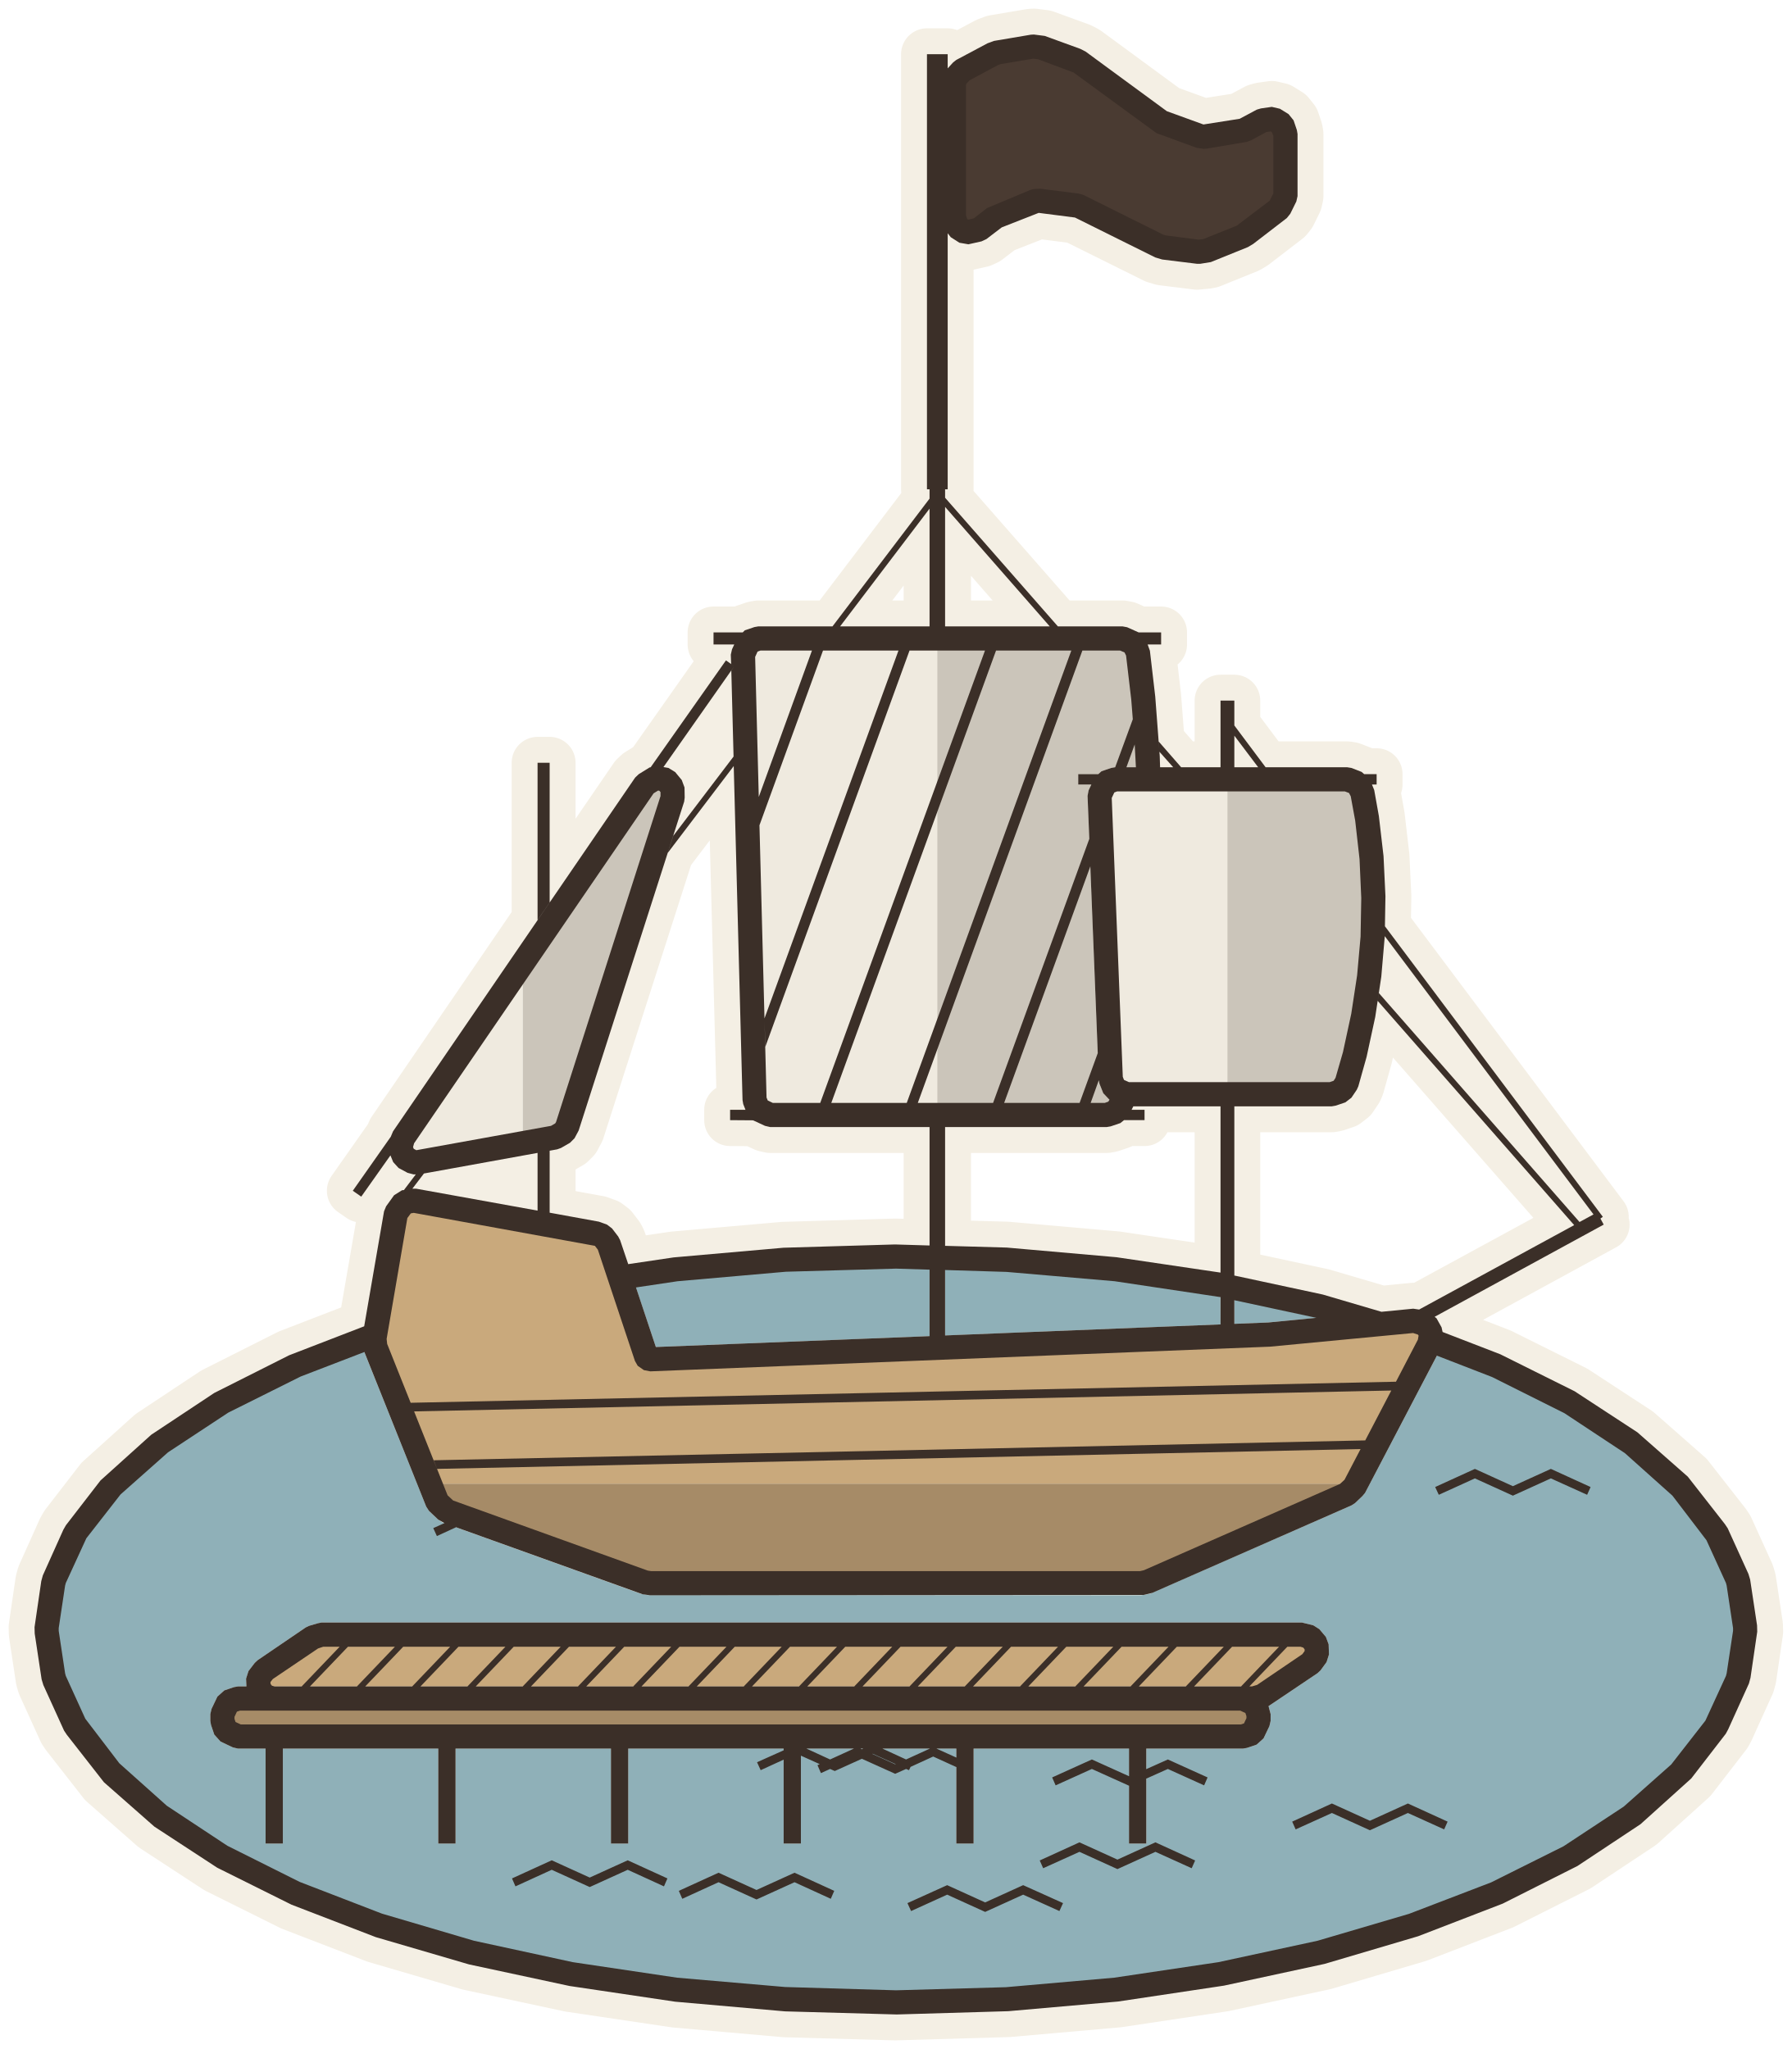
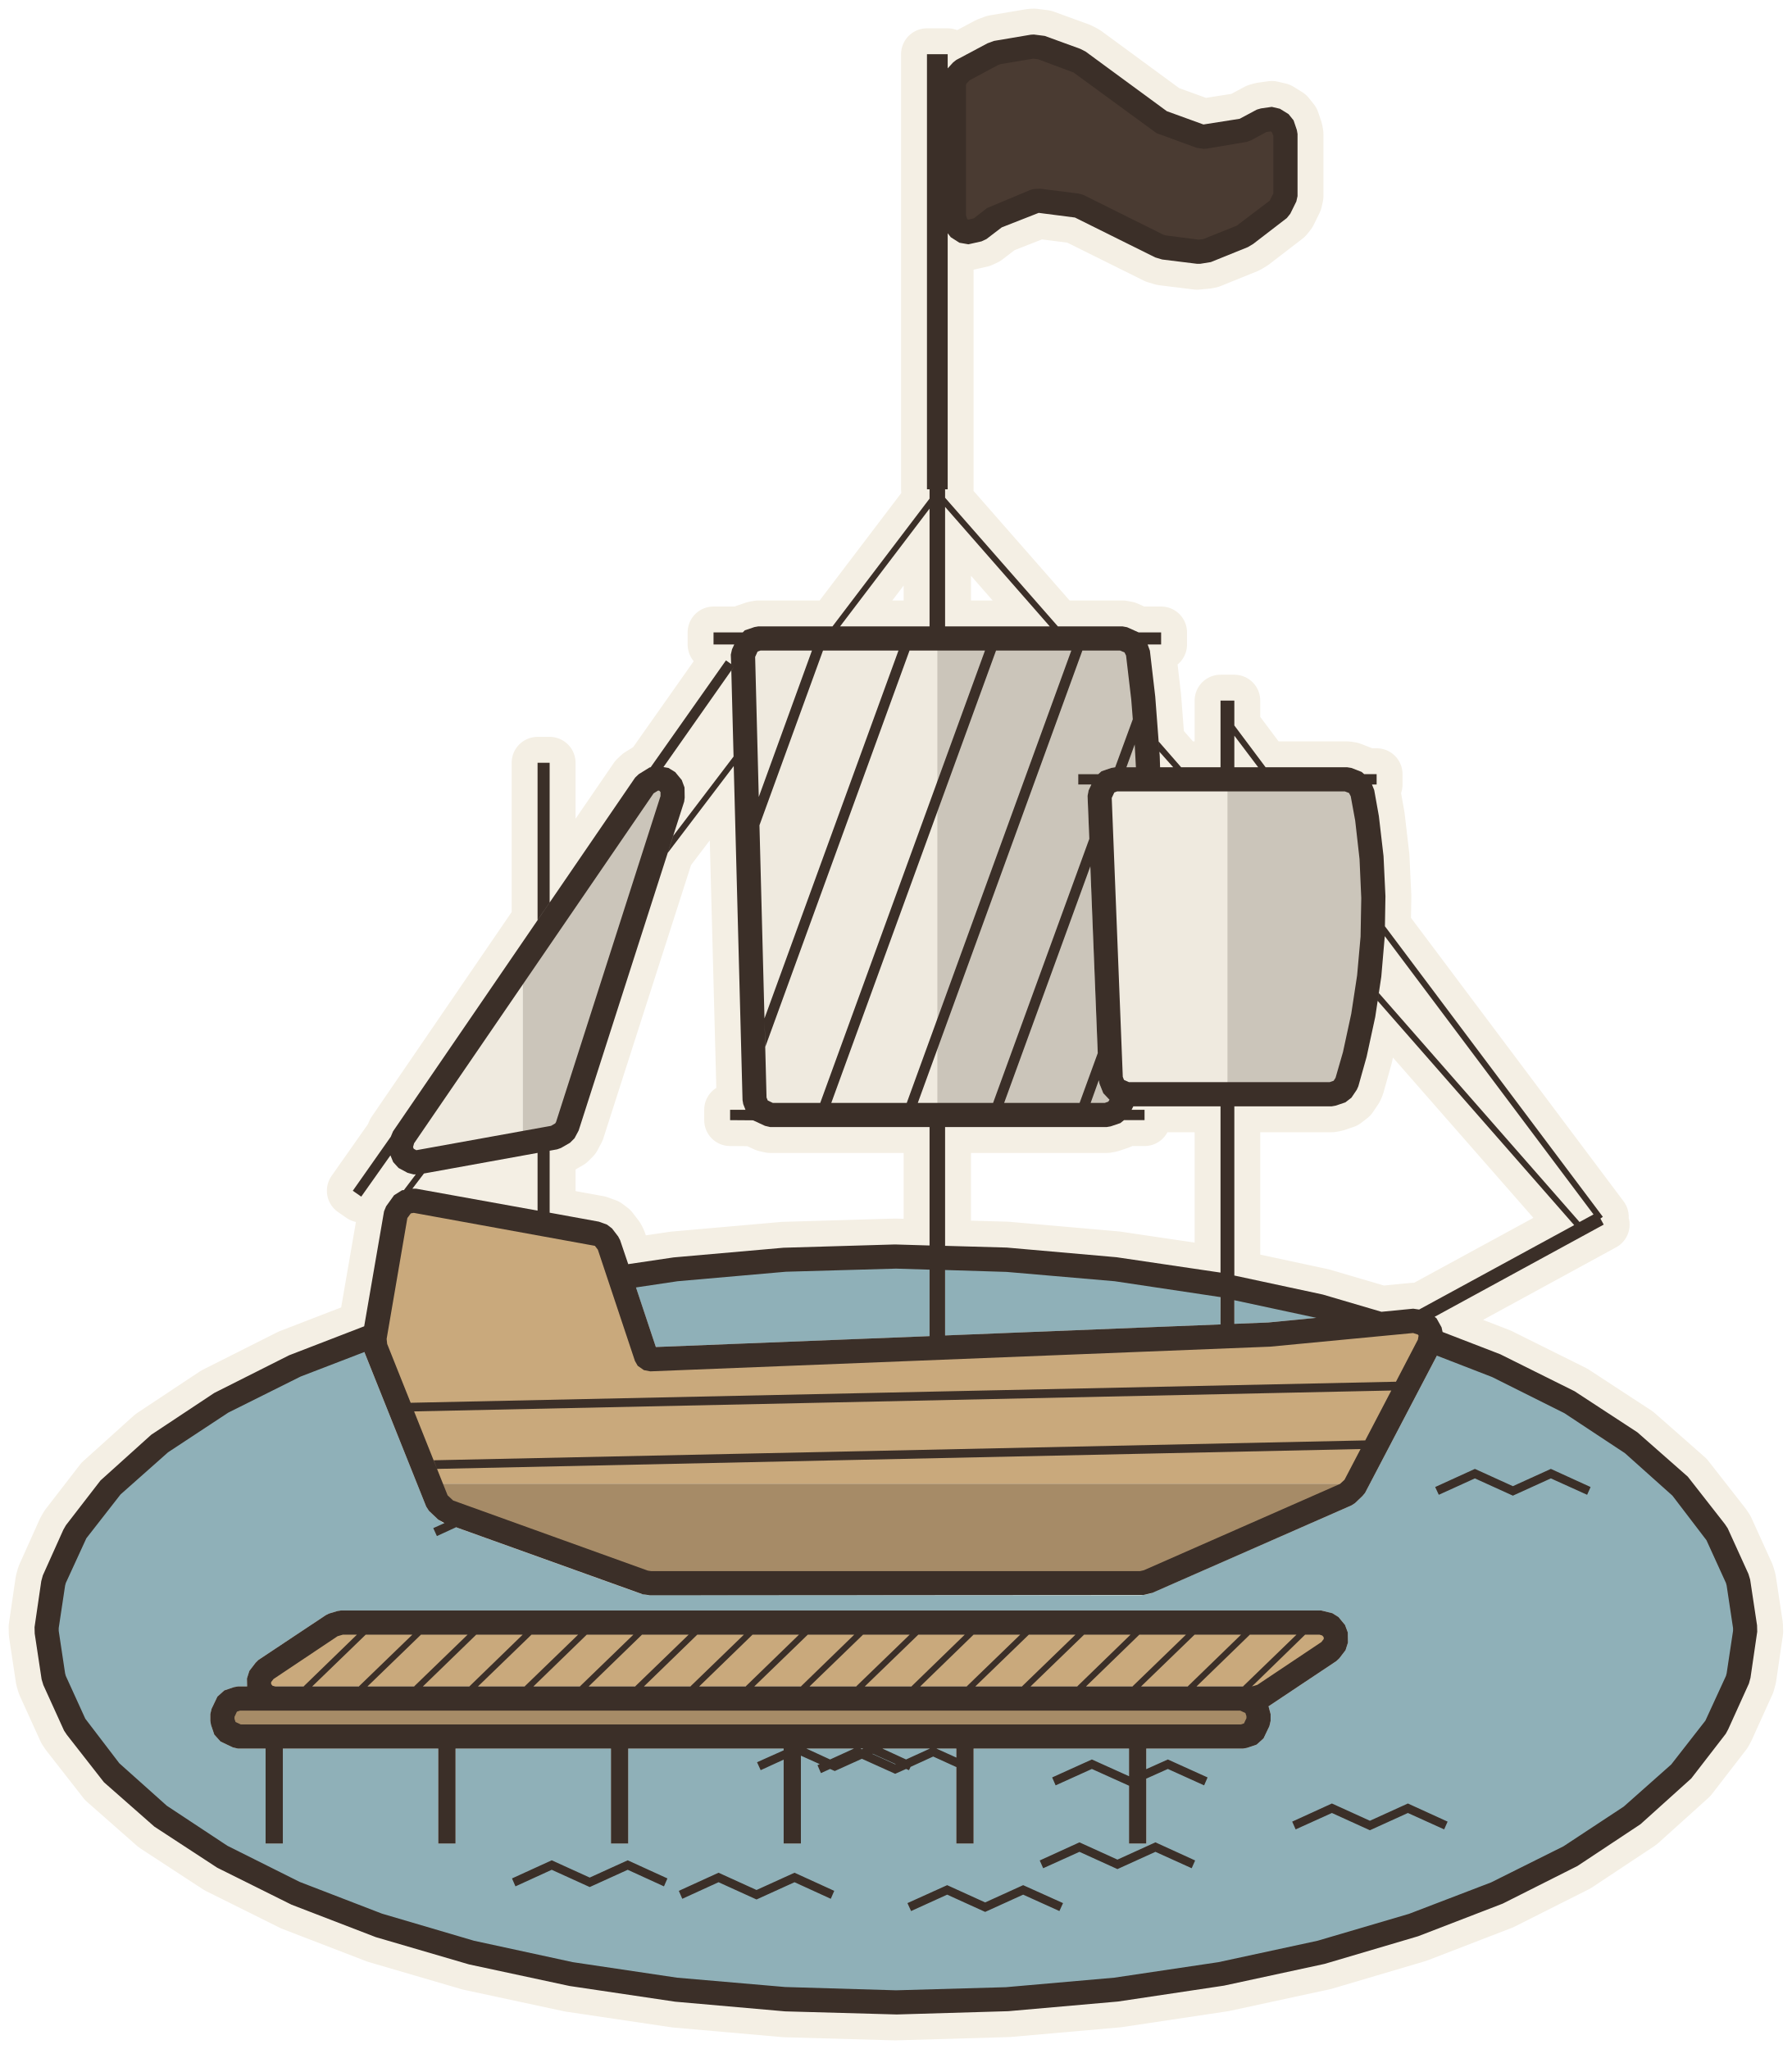
<svg xmlns="http://www.w3.org/2000/svg" viewBox="-18.88 -88.78 103.76 118.68" data-palette="wall:#EFEADF;roof:#D9776B;wood:#C9A97C;earth:#94744F;water:#8FB0B8;flag:#4A3B32;ink:#3B2F28;halo:#F4EFE4">
  <path data-role="sil" fill="#F4EFE4" stroke="#F4EFE4" stroke-width="3" stroke-linejoin="round" d="M32.95 27.9L39.51 27.71L45.87 27.15L52 26.23L57.83 24.97L63.24 23.37L68.14 21.48L72.47 19.3L76.12 16.88L79.06 14.23L81.06 11.64L81.2 11.38L82.4 8.73L82.49 8.4L82.88 5.73L82.87 5.36L82.47 2.71L82.37 2.38L81.17 -0.26L81.01 -0.5L78.86 -3.25L75.94 -5.82L72.3 -8.2L68 -10.34L64.66 -11.63L64.6 -11.9L64.31 -12.42L64.2 -12.51L73.99 -17.85L73.8 -18.2L73.94 -18.3L61.32 -35.13L61.35 -36.87L61.24 -39.19L60.97 -41.51L60.7 -43.02L60.57 -43.34L60.84 -43.34L60.84 -43.94L60.12 -43.94L59.97 -44.07L59.38 -44.3L59.13 -44.34L54.41 -44.34L52.6 -46.76L52.6 -48.2L51.8 -48.2L51.8 -44.34L49.52 -44.34L48.22 -45.83L48.02 -48.43L47.71 -51.09L47.58 -51.45L48.36 -51.45L48.36 -52.15L47.06 -52.15L46.39 -52.45L46.12 -52.5L42.38 -52.5L35.85 -59.95L35.85 -60.44L36 -60.44L36 -75.27L36.18 -75.04L36.68 -74.72L37.2 -74.63L37.96 -74.8L38.24 -74.93L39.13 -75.61L41.27 -76.45L43.37 -76.18L48.02 -73.87L48.42 -73.75L50.44 -73.5L51.06 -73.56L51.24 -73.6L53.39 -74.47L53.69 -74.65L55.64 -76.15L55.84 -76.4L56.19 -77.11L56.26 -77.42L56.26 -81.02L56.22 -81.25L56.03 -81.81L55.74 -82.17L55.24 -82.48L54.77 -82.59L54.14 -82.5L53.9 -82.43L52.91 -81.9L50.81 -81.57L48.69 -82.34L43.99 -85.79L43.68 -85.95L41.62 -86.7L40.99 -86.78L40.81 -86.77L38.68 -86.41L38.3 -86.27L36.5 -85.31L36.32 -85.17L36 -84.82L36 -85.64L34.8 -85.64L34.8 -60.44L34.95 -60.44L34.95 -59.9L29.33 -52.5L25.04 -52.5L24.81 -52.46L24.25 -52.27L24.13 -52.15L22.44 -52.15L22.44 -51.45L23.64 -51.45L23.51 -51.17L23.44 -50.86L23.46 -50.32L23.16 -50.53L18.8 -44.34L18.74 -44.33L18.11 -43.94L17.9 -43.74L12.95 -36.51L12.95 -44.6L12.25 -44.6L12.25 -35.49L3.88 -23.25L3.75 -22.94L1.55 -19.81L2.04 -19.47L3.73 -21.86L3.89 -21.47L4.2 -21.13L4.72 -20.85L5.06 -20.76L5.2 -20.76L4.51 -19.85L4.4 -19.84L3.94 -19.55L3.48 -18.91L3.36 -18.62L2.21 -11.96L-2.14 -10.28L-6.47 -8.1L-10.12 -5.68L-13.06 -3.03L-15.06 -0.44L-15.21 -0.18L-16.4 2.47L-16.49 2.8L-16.88 5.47L-16.87 5.84L-16.47 8.49L-16.37 8.82L-15.17 11.46L-15.01 11.7L-12.86 14.45L-9.94 17.02L-6.3 19.4L-2 21.54L2.88 23.42L8.28 25L14.1 26.25L20.22 27.16L26.58 27.72ZM35.85 -52.5L35.85 -59.42L41.91 -52.5ZM29.77 -52.5L34.95 -59.32L34.95 -52.5ZM20.74 -42.35L20.77 -42.58L20.76 -43.17L20.6 -43.6L20.22 -44.06L19.83 -44.3L19.54 -44.35L23.47 -49.94L23.6 -44.96L20.11 -40.37ZM52.6 -44.34L52.6 -46.17L53.98 -44.34ZM48.3 -44.34L48.26 -45.24L49.06 -44.34ZM17.03 -16.95L16.92 -17.16L16.56 -17.63L16.27 -17.85L15.8 -18.02L12.95 -18.54L12.95 -22.13L13.39 -22.21L13.61 -22.29L14.13 -22.59L14.39 -22.85L14.63 -23.3L19.79 -39.38L23.61 -44.41L24.12 -25.06L24.16 -24.83L24.29 -24.5L23.4 -24.5L23.4 -23.9L24.73 -23.89L25.42 -23.57L25.72 -23.5L34.95 -23.5L34.95 -16.64L32.95 -16.7L26.49 -16.51L20.13 -15.95L17.5 -15.56ZM60.97 -31.26L61.11 -32.21L61.31 -34.56L73.4 -18.44L72.59 -18ZM61.12 -12.8L57.72 -13.8L52.6 -14.9L52.6 -24.7L58.24 -24.7L58.47 -24.74L59.03 -24.93L59.38 -25.2L59.69 -25.66L59.78 -25.86L60.26 -27.57L60.76 -29.88L60.9 -30.81L72.28 -17.82L63.3 -12.93L62.96 -12.98ZM51.8 -15.07L45.78 -15.96L39.42 -16.52L35.85 -16.62L35.85 -23.5L45.21 -23.5L45.44 -23.54L46 -23.73L46.21 -23.9L47.4 -23.9L47.4 -24.5L46.65 -24.5L46.75 -24.7L51.8 -24.7ZM5.22 -19.93L5 -19.93L5.67 -20.81L12.25 -22.01L12.25 -18.66Z" />
-   <path data-role="water" fill="#8FB0B8" d="M34.95 -11.39L34.95 -15.94L32.97 -16L26.55 -15.81L20.23 -15.26L17.72 -14.88L19.1 -10.76ZM51.8 -12.07L51.79 -14.36L45.72 -15.27L39.4 -15.82L35.85 -15.92L35.85 -11.43ZM54.56 -12.18L59.24 -12.63L57.57 -13.11L52.6 -14.19L52.6 -12.1ZM32.97 27.2L39.45 27.01L45.77 26.46L51.85 25.55L57.63 24.3L62.99 22.72L67.83 20.86L72.08 18.72L75.66 16.36L78.51 13.8L80.46 11.27L80.57 11.1L81.73 8.53L81.8 8.29L82.18 5.73L82.18 5.47L81.8 2.9L81.73 2.67L80.57 0.1L80.46 -0.07L78.39 -2.72L75.55 -5.24L71.99 -7.57L67.75 -9.69L64.61 -10.9L64.53 -10.64L60.17 -2.31L60.02 -2.13L59.59 -1.72L59.39 -1.59L47.72 3.53L47.21 3.62L18.64 3.61L18.22 3.53L6.74 -0.6L6.5 -0.76L5.96 -1.27L5.8 -1.52L2.2 -10.51L2.11 -11.17L-1.83 -9.66L-6.08 -7.52L-9.66 -5.16L-12.51 -2.6L-14.46 -0.07L-14.57 0.1L-15.73 2.67L-15.8 2.9L-16.18 5.47L-16.18 5.73L-15.8 8.29L-15.73 8.53L-14.57 11.1L-14.46 11.27L-12.39 13.92L-9.55 16.43L-5.99 18.77L-1.75 20.89L3.08 22.75L8.43 24.31L14.21 25.56L20.29 26.47L26.6 27.02ZM-3.5 18L-3.5 12.5L-5.1 12.5L-5.4 12.43L-6.11 12.09L-6.47 11.69L-6.66 11.13L-6.7 10.9L-6.7 10.5L-6.63 10.2L-6.29 9.49L-5.89 9.13L-5.33 8.94L-5.1 8.9L-4.61 8.9L-4.63 8.45L-4.49 8.01L-4.13 7.54L-3.96 7.38L-1.17 5.48L-0.98 5.39L-0.47 5.24L-0.27 5.2L56.52 5.2L57.17 5.36L57.52 5.58L57.9 6.03L58.06 6.46L58.08 7.05L57.94 7.49L57.59 7.97L57.42 8.13L54.58 10.04L54.7 10.5L54.7 10.9L54.63 11.2L54.29 11.91L53.89 12.27L53.33 12.46L53.1 12.5L47.5 12.5L47.5 18L46.5 18L46.5 12.5L37.5 12.5L37.5 18L36.5 18L36.5 12.5L27.5 12.5L27.5 18L26.5 18L26.5 12.5L17.5 12.5L17.5 18L16.5 18L16.5 12.5L7.5 12.5L7.5 18L6.5 18L6.5 12.5L-2.5 12.5L-2.5 18Z" />
+   <path data-role="water" fill="#8FB0B8" d="M34.95 -11.39L34.95 -15.94L32.97 -16L26.55 -15.81L20.23 -15.26L17.72 -14.88L19.1 -10.76ZM51.8 -12.07L51.79 -14.36L45.72 -15.27L39.4 -15.82L35.85 -15.92L35.85 -11.43ZM54.56 -12.18L59.24 -12.63L57.57 -13.11L52.6 -14.19L52.6 -12.1ZM32.97 27.2L39.45 27.01L45.77 26.46L51.85 25.55L57.63 24.3L62.99 22.72L67.83 20.86L72.08 18.72L75.66 16.36L78.51 13.8L80.46 11.27L80.57 11.1L81.73 8.53L81.8 8.29L82.18 5.73L82.18 5.47L81.8 2.9L81.73 2.67L80.57 0.1L80.46 -0.07L78.39 -2.72L75.55 -5.24L71.99 -7.57L67.75 -9.69L64.61 -10.9L64.53 -10.64L60.17 -2.31L60.02 -2.13L59.59 -1.72L59.39 -1.59L47.72 3.53L47.21 3.62L18.64 3.61L18.22 3.53L6.74 -0.6L6.5 -0.76L5.96 -1.27L5.8 -1.52L2.2 -10.51L2.11 -11.17L-1.83 -9.66L-6.08 -7.52L-9.66 -5.16L-12.51 -2.6L-14.46 -0.07L-14.57 0.1L-15.73 2.67L-15.8 2.9L-16.18 5.47L-16.18 5.73L-15.8 8.29L-15.73 8.53L-14.57 11.1L-14.46 11.27L-12.39 13.92L-9.55 16.43L-5.99 18.77L-1.75 20.89L3.08 22.75L8.43 24.31L14.21 25.56L20.29 26.47L26.6 27.02ZM-3.5 18L-3.5 12.5L-5.1 12.5L-5.4 12.43L-6.11 12.09L-6.47 11.69L-6.66 11.13L-6.7 10.9L-6.7 10.5L-6.63 10.2L-6.29 9.49L-5.89 9.13L-5.33 8.94L-5.1 8.9L-4.57 8.9L-4.58 8.44L-4.44 8L-4.08 7.53L-3.92 7.37L-0.01 4.77L0.17 4.68L0.67 4.53L0.87 4.5L57.63 4.5L58.28 4.66L58.63 4.88L59.01 5.34L59.17 5.77L59.18 6.36L59.04 6.8L58.68 7.27L58.51 7.43L54.58 10.05L54.7 10.5L54.7 10.9L54.63 11.2L54.29 11.91L53.89 12.27L53.33 12.46L53.1 12.5L47.5 12.5L47.5 18L46.5 18L46.5 12.5L37.5 12.5L37.5 18L36.5 18L36.5 12.5L27.5 12.5L27.5 18L26.5 18L26.5 12.5L17.5 12.5L17.5 18L16.5 18L16.5 12.5L7.5 12.5L7.5 18L6.5 18L6.5 12.5L-2.5 12.5L-2.5 18Z" />
  <path data-role="wall" fill="#EFEADF" d="M35.4 -51.45L24.41 -51.45L24.14 -50.88L24.82 -25.08L25.03 -24.52L25.07 -24.5L35.4 -24.5ZM52.2 -43.34L45.09 -43.34L44.8 -42.7L45.45 -26.26L45.66 -25.71L46.34 -25.4L52.2 -25.4ZM5.36 -21.47L11.4 -22.56L11.4 -32.77L4.46 -22.86L4.3 -22.29L4.54 -21.74L5.05 -21.46Z" />
  <path data-role="wall-shade" fill="#cbc5ba" d="M46.01 -24.79L45.37 -25.08L45.01 -25.46L44.79 -26.01L44.75 -26.24L44.1 -42.68L44.16 -43L44.32 -43.34L43.56 -43.34L43.56 -43.94L44.72 -43.94L44.91 -44.11L45.47 -44.3L45.7 -44.34L47.6 -44.34L47.58 -44.94L47.33 -48.35L47.01 -51.01L46.8 -51.45L35.4 -51.45L35.4 -24.5L45.84 -24.5ZM13.27 -22.9L13.78 -23.19L13.96 -23.51L20.07 -42.56L20.06 -43.16L19.68 -43.61L19.11 -43.73L11.4 -32.77L11.4 -22.56ZM58.8 -25.59L59.11 -26.05L59.58 -27.72L60.07 -29.98L60.42 -32.27L60.61 -34.55L60.65 -36.83L60.54 -39.11L60.28 -41.38L60.01 -42.9L59.77 -43.34L52.2 -43.34L52.2 -25.4L58.24 -25.4Z" />
-   <path data-role="wood" fill="#C9A97C" d="M63.91 -10.97L64 -11.55L63.7 -12.07L63.03 -12.28L54.59 -11.48L18.75 -10.05L18.62 -10.09L18.56 -10.17L16.37 -16.73L16.01 -17.2L15.67 -17.34L5.09 -19.24L4.51 -19.15L4.05 -18.5L2.8 -11.25L2.85 -10.77L6.02 -2.84L59.65 -2.84ZM57.03 7.55L57.38 7.08L57.36 6.48L56.98 6.03L56.52 5.9L-0.27 5.9L-0.77 6.06L-3.57 7.96L-3.92 8.43L-3.91 8.9L53.1 8.9L53.4 8.97L54.11 9.31L54.23 9.45Z" />
+   <path data-role="wood" fill="#C9A97C" d="M63.91 -10.97L64 -11.55L63.7 -12.07L63.03 -12.28L54.59 -11.48L18.75 -10.05L18.62 -10.09L18.56 -10.17L16.37 -16.73L16.01 -17.2L15.67 -17.34L5.09 -19.24L4.51 -19.15L4.05 -18.5L2.8 -11.25L2.85 -10.77L6.02 -2.84L59.65 -2.84ZM58.13 6.85L58.48 6.38L58.47 5.79L58.09 5.33L57.63 5.2L0.87 5.2L0.37 5.35L-3.53 7.95L-3.88 8.42L-3.87 8.9L53.1 8.9L53.4 8.97L54.11 9.31L54.23 9.45Z" />
  <path data-role="wood-shade" fill="#a68b67" d="M47.57 2.84L59.11 -2.23L59.55 -2.64L59.65 -2.84L6.02 -2.84L6.45 -1.78L6.98 -1.26L18.45 2.87L18.76 2.92L47.21 2.92ZM53.66 11.61L54 10.9L54 10.5L53.81 9.94L53.1 9.6L-5.1 9.6L-5.66 9.79L-6 10.5L-6 10.9L-5.81 11.46L-5.1 11.8L53.1 11.8Z" />
  <path data-role="flag" fill="#4A3B32" d="M50.98 -74.25L53.05 -75.08L53.26 -75.2L55.21 -76.71L55.56 -77.42L55.56 -81.02L55.37 -81.58L54.87 -81.89L54.23 -81.81L53.23 -81.27L53.09 -81.22L50.87 -80.86L50.65 -80.88L48.31 -81.75L43.66 -85.17L43.44 -85.29L41.38 -86.04L40.93 -86.08L38.91 -85.75L38.63 -85.66L36.84 -84.69L36.43 -84.26L36.36 -83.9L36.36 -76.19L36.55 -75.63L37.05 -75.32L37.81 -75.48L38.82 -76.24L41.05 -77.13L41.27 -77.16L43.48 -76.88L43.63 -76.83L48.22 -74.54L48.51 -74.45L50.53 -74.19Z" />
-   <path data-role="ink" fill="#3B2F28" d="M50.62 -73.5L51.24 -73.6L53.39 -74.47L53.69 -74.65L55.64 -76.15L55.84 -76.4L56.19 -77.11L56.26 -77.42L56.26 -81.02L56.22 -81.25L56.03 -81.81L55.74 -82.17L55.24 -82.48L54.77 -82.59L54.14 -82.5L53.9 -82.43L52.91 -81.9L50.81 -81.57L48.69 -82.34L43.99 -85.79L43.68 -85.95L41.62 -86.7L40.99 -86.78L40.81 -86.77L38.68 -86.41L38.3 -86.27L36.5 -85.31L36.32 -85.17L36 -84.82L36 -75.27L36.18 -75.04L36.68 -74.72L37.2 -74.63L37.96 -74.8L38.24 -74.93L39.13 -75.61L41.27 -76.45L43.37 -76.18L48.02 -73.87L48.42 -73.75L50.44 -73.5ZM48.66 -75.14L48.48 -75.19L43.84 -77.5L43.57 -77.57L41.36 -77.85L40.97 -77.83L40.79 -77.78L38.28 -76.73L37.51 -76.13L37.19 -76.06L37.13 -76.09L37.06 -76.31L37.06 -83.83L37.08 -83.93L37.27 -84.13L38.91 -85.01L39.08 -85.07L40.95 -85.38L41.23 -85.35L43.29 -84.58L48.09 -81.07L50.41 -80.22L50.81 -80.16L50.99 -80.17L53.31 -80.56L53.56 -80.65L54.45 -81.13L54.71 -81.17L54.78 -81.11L54.86 -80.9L54.86 -77.58L54.65 -77.16L52.74 -75.71L50.8 -74.93L50.53 -74.9ZM35.85 -52.5L35.85 -59.42L41.91 -52.5ZM29.77 -52.5L34.95 -59.32L34.95 -52.5ZM34.27 -24.9L43.8 -51.1L45.98 -51.1L46.24 -50.99L46.33 -50.81L46.63 -48.26L46.72 -47.12L45.7 -44.34L45.47 -44.3L44.91 -44.11L44.72 -43.94L43.56 -43.94L43.56 -43.34L44.32 -43.34L44.16 -43L44.1 -42.68L44.2 -40.19L38.63 -24.9ZM24.85 -50.73L24.99 -51.04L25.16 -51.1L28.14 -51.1L25.06 -42.62ZM25.87 -24.9L25.58 -25.04L25.51 -25.21L25.1 -40.98L28.78 -51.1L33.15 -51.1L25.39 -29.79L25.44 -28.15L33.79 -51.1L38.16 -51.1L28.62 -24.9ZM29.26 -24.9L38.8 -51.1L43.16 -51.1L33.63 -24.9ZM52.6 -44.34L52.6 -46.17L53.98 -44.34ZM46.35 -44.34L46.83 -45.66L46.9 -44.34ZM12.95 -36.51L12.95 -44.6L12.25 -44.6L12.25 -35.49ZM5.23 -22.16L5.08 -22.24L5.04 -22.34L5.1 -22.56L18.97 -42.83L19.23 -42.99L19.3 -42.98L19.37 -42.9L19.37 -42.67L13.32 -23.79L13.27 -23.71L13.03 -23.57ZM46.5 -26.1L46.21 -26.23L46.14 -26.41L45.5 -42.56L45.65 -42.88L45.81 -42.94L59 -42.94L59.24 -42.85L59.34 -42.66L59.6 -41.24L59.85 -39.02L59.95 -36.76L59.91 -34.53L59.71 -32.29L59.37 -30.06L58.89 -27.84L58.46 -26.35L58.35 -26.18L58.12 -26.1ZM39.27 -24.9L44.26 -38.6L44.69 -27.78L43.64 -24.9ZM44.28 -24.9L44.75 -26.21L44.79 -26.01L45.01 -25.46L45.37 -25.08L45.3 -24.97L45.1 -24.9ZM18.82 2.22L18.63 2.19L7.36 -1.87L7.04 -2.17L3.54 -10.94L3.51 -11.23L4.71 -18.23L4.91 -18.5L5.08 -18.53L15.57 -16.62L15.74 -16.4L17.89 -9.95L18.05 -9.67L18.41 -9.42L18.78 -9.35L54.67 -10.78L62.95 -11.57L63.23 -11.48L63.27 -11.42L63.23 -11.19L61.96 -8.75L4.9 -7.53L5.1 -7.03L61.69 -8.24L60.18 -5.35L6.24 -4.2L6.43 -3.7L59.91 -4.85L58.98 -3.07L58.72 -2.83L47.36 2.17L47.14 2.22ZM58.24 -24.7L58.47 -24.74L59.03 -24.93L59.38 -25.2L59.69 -25.66L59.78 -25.86L60.26 -27.57L60.76 -29.88L61.11 -32.21L61.31 -34.54L61.35 -36.87L61.24 -39.19L60.97 -41.51L60.7 -43.02L60.57 -43.34L60.84 -43.34L60.84 -43.94L60.12 -43.94L59.97 -44.07L59.38 -44.3L59.13 -44.34L54.41 -44.34L52.6 -46.76L52.6 -48.2L51.8 -48.2L51.8 -44.34L49.52 -44.34L48.22 -45.83L48.26 -45.24L49.06 -44.34L48.3 -44.34L48.28 -44.99L48.02 -48.43L47.71 -51.09L47.58 -51.45L48.36 -51.45L48.36 -52.15L47.06 -52.15L46.39 -52.45L46.12 -52.5L42.38 -52.5L35.85 -59.95L35.85 -60.44L36 -60.44L36 -85.64L34.8 -85.64L34.8 -60.44L34.95 -60.44L34.95 -59.9L29.33 -52.5L25.04 -52.5L24.81 -52.46L24.25 -52.27L24.13 -52.15L22.44 -52.15L22.44 -51.45L23.64 -51.45L23.51 -51.17L23.44 -50.86L23.46 -50.32L23.64 -50.19L23.47 -49.94L23.6 -44.96L20.11 -40.37L19.79 -39.38L23.61 -44.41L24.12 -25.06L24.16 -24.83L24.29 -24.5L23.4 -24.5L23.4 -23.9L24.73 -23.89L25.42 -23.57L25.72 -23.5L34.95 -23.5L34.95 -11.39L19.1 -10.76L17.95 -14.21L20.36 -14.57L26.63 -15.12L33.01 -15.3L34.95 -15.24L34.95 -16.64L32.95 -16.7L26.49 -16.51L20.13 -15.95L17.5 -15.56L17.03 -16.95L16.92 -17.16L16.56 -17.63L16.27 -17.85L15.8 -18.02L12.95 -18.54L12.95 -22.13L12.25 -22.01L12.25 -18.66L5.22 -19.93L5 -19.93L5.67 -20.81L13.39 -22.21L13.61 -22.29L14.13 -22.59L14.39 -22.85L14.63 -23.3L20.74 -42.35L20.77 -42.58L20.76 -43.17L20.6 -43.6L20.22 -44.06L19.83 -44.3L19.54 -44.35L23.64 -50.19L23.16 -50.53L18.8 -44.34L18.74 -44.33L18.11 -43.94L17.9 -43.74L3.88 -23.25L3.75 -22.94L1.55 -19.81L2.04 -19.47L3.73 -21.86L3.89 -21.47L4.2 -21.13L4.72 -20.85L5.06 -20.76L5.2 -20.76L4.51 -19.85L4.4 -19.84L3.94 -19.55L3.48 -18.91L3.36 -18.62L2.21 -11.96L-2.14 -10.28L-6.47 -8.1L-10.12 -5.68L-13.06 -3.03L-15.06 -0.44L-15.21 -0.18L-16.4 2.47L-16.49 2.8L-16.88 5.47L-16.87 5.84L-16.47 8.49L-16.37 8.82L-15.17 11.46L-15.01 11.7L-12.86 14.45L-9.94 17.02L-6.3 19.4L-2 21.54L2.88 23.42L8.28 25L14.1 26.25L20.22 27.16L26.58 27.72L33.05 27.9L39.51 27.71L45.87 27.15L52 26.23L57.83 24.97L63.24 23.37L68.14 21.48L72.47 19.3L76.12 16.88L79.06 14.23L81.06 11.64L81.2 11.38L82.4 8.73L82.49 8.4L82.88 5.73L82.87 5.36L82.47 2.71L82.37 2.38L81.17 -0.26L81.01 -0.5L78.86 -3.25L75.94 -5.82L72.3 -8.2L68 -10.34L64.66 -11.63L64.6 -11.9L64.31 -12.42L64.2 -12.51L73.99 -17.85L73.8 -18.2L73.94 -18.3L61.32 -35.13L61.31 -34.56L73.4 -18.44L72.59 -18L60.97 -31.26L60.9 -30.81L72.28 -17.82L63.3 -12.93L62.96 -12.98L61.12 -12.8L57.72 -13.8L52.6 -14.9L52.6 -24.7ZM33.01 26.5L26.59 26.31L20.33 25.77L14.29 24.87L8.57 23.63L3.24 22.06L-1.53 20.22L-5.71 18.13L-9.22 15.81L-11.97 13.35L-13.94 10.77L-15.07 8.29L-15.11 8.14L-15.48 5.68L-15.48 5.52L-15.11 3.06L-15.07 2.91L-13.88 0.32L-11.9 -2.22L-9.15 -4.66L-5.66 -6.96L-1.47 -9.05L2.22 -10.47L5.8 -1.52L5.96 -1.27L6.5 -0.76L6.86 -0.56L6.21 -0.27L6.42 0.19L7.53 -0.32L18.33 3.56L18.76 3.62L47.35 3.6L47.85 3.48L59.39 -1.59L59.59 -1.72L60.02 -2.13L60.17 -2.31L64.33 -10.26L67.53 -9.02L71.71 -6.93L75.22 -4.61L77.97 -2.15L79.94 0.43L81.07 2.91L81.11 3.06L81.48 5.52L81.48 5.68L81.11 8.14L81.07 8.29L79.88 10.88L77.9 13.42L75.15 15.86L71.66 18.16L67.47 20.25L62.72 22.07L57.42 23.63L51.68 24.87L45.64 25.77L39.37 26.32ZM70.93 -3.15L73.03 -2.2L73.23 -2.65L70.93 -3.7L68.73 -2.7L66.53 -3.7L64.23 -2.65L64.44 -2.2L66.53 -3.15L68.73 -2.15ZM25.17 13.75L26.5 13.14L26.5 18L27.5 18L27.5 12.91L28.59 13.4L28.46 13.46L28.66 13.92L29.19 13.68L29.46 13.8L31.03 13.09L32.96 13.96L33.59 13.68L33.76 13.75L33.85 13.56L35.16 12.96L36.5 13.57L36.5 13.02L35.35 12.5L36.5 12.5L36.5 18L37.5 18L37.5 12.5L46.5 12.5L46.5 18L47.5 18L47.5 12.5L53.1 12.5L53.33 12.46L53.89 12.27L54.29 11.91L54.63 11.2L54.7 10.9L54.7 10.5L54.58 10.04L57.42 8.13L57.59 7.97L57.94 7.49L58.08 7.05L58.06 6.46L57.9 6.03L57.52 5.58L57.17 5.36L56.52 5.2L-0.27 5.2L-0.47 5.24L-0.98 5.39L-1.17 5.48L-3.96 7.38L-4.13 7.54L-4.49 8.01L-4.63 8.45L-4.61 8.9L-5.1 8.9L-5.33 8.94L-5.89 9.13L-6.29 9.49L-6.63 10.2L-6.7 10.5L-6.7 10.9L-6.66 11.13L-6.47 11.69L-6.11 12.09L-5.4 12.43L-5.1 12.5L-3.5 12.5L-3.5 18L-2.5 18L-2.5 12.5L6.5 12.5L6.5 18L7.5 18L7.5 12.5L16.5 12.5L16.5 18L17.5 18L17.5 12.5L26.5 12.5L26.5 12.6L24.96 13.29ZM-0.93 8.9L1.27 6.6L3.99 6.6L1.79 8.9ZM2.27 8.9L4.47 6.6L7.19 6.6L4.99 8.9ZM5.47 8.9L7.67 6.6L10.39 6.6L8.19 8.9ZM8.67 8.9L10.87 6.6L13.59 6.6L11.39 8.9ZM11.87 8.9L14.07 6.6L16.79 6.6L14.59 8.9ZM15.07 8.9L17.27 6.6L19.99 6.6L17.79 8.9ZM18.27 8.9L20.47 6.6L23.19 6.6L20.99 8.9ZM21.47 8.9L23.67 6.6L26.39 6.6L24.19 8.9ZM24.67 8.9L26.87 6.6L29.59 6.6L27.39 8.9ZM27.87 8.9L30.07 6.6L32.79 6.6L30.59 8.9ZM31.07 8.9L33.27 6.6L35.99 6.6L33.79 8.9ZM34.27 8.9L36.47 6.6L39.19 6.6L36.99 8.9ZM37.47 8.9L39.67 6.6L42.39 6.6L40.19 8.9ZM40.67 8.9L42.87 6.6L45.59 6.6L43.39 8.9ZM43.87 8.9L46.07 6.6L48.79 6.6L46.59 8.9ZM47.07 8.9L49.27 6.6L51.99 6.6L49.79 8.9ZM50.27 8.9L52.47 6.6L55.19 6.6L52.99 8.9ZM53.47 8.9L55.67 6.6L56.43 6.6L56.59 6.65L56.67 6.75L56.67 6.85L56.54 7.03L53.92 8.81L53.62 8.9ZM-2.97 8.9L-3.13 8.86L-3.21 8.76L-3.22 8.65L-3.08 8.47L-0.46 6.7L-0.16 6.6L0.79 6.6L-1.41 8.9ZM-4.94 11.1L-5.24 10.96L-5.3 10.78L-5.3 10.66L-5.16 10.36L-4.98 10.3L52.94 10.3L53.24 10.44L53.3 10.62L53.3 10.74L53.16 11.04L52.98 11.1ZM29.19 13.13L27.82 12.5L30.57 12.5ZM31.03 12.54L30.95 12.5L31.11 12.5ZM33.59 13.13L32.22 12.5L34.97 12.5ZM31.64 12.81L31.66 12.8L32.99 13.4L32.96 13.41ZM51.05 14.17L48.75 13.13L47.5 13.69L47.5 14.24L48.75 13.68L50.85 14.63ZM46.5 14.1L44.35 13.13L42.05 14.17L42.25 14.63L44.35 13.68L46.5 14.65ZM62.65 16.23L64.75 17.18L64.95 16.73L62.65 15.68L60.45 16.68L58.25 15.68L55.95 16.73L56.15 17.18L58.25 16.23L60.45 17.23ZM48.03 18.48L50.13 19.43L50.33 18.98L48.03 17.93L45.83 18.93L43.63 17.93L41.33 18.98L41.53 19.43L43.63 18.48L45.83 19.48ZM17.47 19.52L19.57 20.48L19.77 20.02L17.47 18.97L15.27 19.97L13.07 18.97L10.77 20.02L10.97 20.48L13.07 19.52L15.27 20.52ZM27.13 20.24L29.23 21.2L29.43 20.74L27.13 19.69L24.93 20.69L22.73 19.69L20.43 20.74L20.63 21.2L22.73 20.24L24.93 21.24ZM40.37 20.96L42.47 21.91L42.68 21.45L40.37 20.41L38.17 21.41L35.97 20.41L33.67 21.45L33.88 21.91L35.97 20.96L38.17 21.96ZM35.85 -15.22L39.41 -15.11L45.67 -14.57L51.8 -13.65L51.8 -15.07L45.78 -15.96L39.42 -16.52L35.85 -16.62L35.85 -23.5L45.21 -23.5L45.44 -23.54L46 -23.73L46.21 -23.9L47.4 -23.9L47.4 -24.5L46.65 -24.5L46.75 -24.7L51.8 -24.7L51.8 -12.07L52.6 -12.1L52.6 -13.47L57.35 -12.45L54.56 -12.18L35.85 -11.43Z" />
+   <path data-role="ink" fill="#3B2F28" d="M50.62 -73.5L51.24 -73.6L53.39 -74.47L53.69 -74.65L55.64 -76.15L55.84 -76.4L56.19 -77.11L56.26 -77.42L56.26 -81.02L56.22 -81.25L56.03 -81.81L55.74 -82.17L55.24 -82.48L54.77 -82.59L54.14 -82.5L53.9 -82.43L52.91 -81.9L50.81 -81.57L48.69 -82.34L43.99 -85.79L43.68 -85.95L41.62 -86.7L40.99 -86.78L40.81 -86.77L38.68 -86.41L38.3 -86.27L36.5 -85.31L36.32 -85.17L36 -84.82L36 -75.27L36.18 -75.04L36.68 -74.72L37.2 -74.63L37.96 -74.8L38.24 -74.93L39.13 -75.61L41.27 -76.45L43.37 -76.18L48.02 -73.87L48.42 -73.75L50.44 -73.5ZM48.66 -75.14L48.48 -75.19L43.84 -77.5L43.57 -77.57L41.36 -77.85L40.97 -77.83L40.79 -77.78L38.28 -76.73L37.51 -76.13L37.19 -76.06L37.13 -76.09L37.06 -76.31L37.06 -83.83L37.08 -83.93L37.27 -84.13L38.91 -85.01L39.08 -85.07L40.95 -85.38L41.23 -85.35L43.29 -84.58L48.09 -81.07L50.41 -80.22L50.81 -80.16L50.99 -80.17L53.31 -80.56L53.56 -80.65L54.45 -81.13L54.71 -81.17L54.78 -81.11L54.86 -80.9L54.86 -77.58L54.65 -77.16L52.74 -75.71L50.8 -74.93L50.53 -74.9ZM35.85 -52.5L35.85 -59.42L41.91 -52.5ZM29.77 -52.5L34.95 -59.32L34.95 -52.5ZM34.27 -24.9L43.8 -51.1L45.98 -51.1L46.24 -50.99L46.33 -50.81L46.63 -48.26L46.72 -47.12L45.7 -44.34L45.47 -44.3L44.91 -44.11L44.72 -43.94L43.56 -43.94L43.56 -43.34L44.32 -43.34L44.16 -43L44.1 -42.68L44.2 -40.19L38.63 -24.9ZM24.85 -50.73L24.99 -51.04L25.16 -51.1L28.14 -51.1L25.06 -42.62ZM25.87 -24.9L25.58 -25.04L25.51 -25.21L25.1 -40.98L28.78 -51.1L33.15 -51.1L25.39 -29.79L25.44 -28.15L33.79 -51.1L38.16 -51.1L28.62 -24.9ZM29.26 -24.9L38.8 -51.1L43.16 -51.1L33.63 -24.9ZM52.6 -44.34L52.6 -46.17L53.98 -44.34ZM46.35 -44.34L46.83 -45.66L46.9 -44.34ZM12.95 -36.51L12.95 -44.6L12.25 -44.6L12.25 -35.49ZM5.23 -22.16L5.08 -22.24L5.04 -22.34L5.1 -22.56L18.97 -42.83L19.23 -42.99L19.3 -42.98L19.37 -42.9L19.37 -42.67L13.32 -23.79L13.27 -23.71L13.03 -23.57ZM46.5 -26.1L46.21 -26.23L46.14 -26.41L45.5 -42.56L45.65 -42.88L45.81 -42.94L59 -42.94L59.24 -42.85L59.34 -42.66L59.6 -41.24L59.85 -39.02L59.95 -36.76L59.91 -34.53L59.71 -32.29L59.37 -30.06L58.89 -27.84L58.46 -26.35L58.35 -26.18L58.12 -26.1ZM39.27 -24.9L44.26 -38.6L44.69 -27.78L43.64 -24.9ZM44.28 -24.9L44.75 -26.21L44.79 -26.01L45.01 -25.46L45.37 -25.08L45.3 -24.97L45.1 -24.9ZM18.82 2.22L18.63 2.19L7.36 -1.87L7.04 -2.17L3.54 -10.94L3.51 -11.23L4.71 -18.23L4.91 -18.5L5.08 -18.53L15.57 -16.62L15.74 -16.4L17.89 -9.95L18.05 -9.67L18.41 -9.42L18.78 -9.35L54.67 -10.78L62.95 -11.57L63.23 -11.48L63.27 -11.42L63.23 -11.19L61.96 -8.75L4.9 -7.53L5.1 -7.03L61.69 -8.24L60.18 -5.35L6.24 -4.2L6.43 -3.7L59.91 -4.85L58.98 -3.07L58.72 -2.83L47.36 2.17L47.14 2.22ZM58.24 -24.7L58.47 -24.74L59.03 -24.93L59.38 -25.2L59.69 -25.66L59.78 -25.86L60.26 -27.57L60.76 -29.88L61.11 -32.21L61.31 -34.54L61.35 -36.87L61.24 -39.19L60.97 -41.51L60.7 -43.02L60.57 -43.34L60.84 -43.34L60.84 -43.94L60.12 -43.94L59.97 -44.07L59.38 -44.3L59.13 -44.34L54.41 -44.34L52.6 -46.76L52.6 -48.2L51.8 -48.2L51.8 -44.34L49.52 -44.34L48.22 -45.83L48.26 -45.24L49.06 -44.34L48.3 -44.34L48.28 -44.99L48.02 -48.43L47.71 -51.09L47.58 -51.45L48.36 -51.45L48.36 -52.15L47.06 -52.15L46.39 -52.45L46.12 -52.5L42.38 -52.5L35.85 -59.95L35.85 -60.44L36 -60.44L36 -85.64L34.8 -85.64L34.8 -60.44L34.95 -60.44L34.95 -59.9L29.33 -52.5L25.04 -52.5L24.81 -52.46L24.25 -52.27L24.13 -52.15L22.44 -52.15L22.44 -51.45L23.64 -51.45L23.51 -51.17L23.44 -50.86L23.46 -50.32L23.64 -50.19L23.47 -49.94L23.6 -44.96L20.11 -40.37L19.79 -39.38L23.61 -44.41L24.12 -25.06L24.16 -24.83L24.29 -24.5L23.4 -24.5L23.4 -23.9L24.73 -23.89L25.42 -23.57L25.72 -23.5L34.95 -23.5L34.95 -11.39L19.1 -10.76L17.95 -14.21L20.36 -14.57L26.63 -15.12L33.01 -15.3L34.95 -15.24L34.95 -16.64L32.95 -16.7L26.49 -16.51L20.13 -15.95L17.5 -15.56L17.03 -16.95L16.92 -17.16L16.56 -17.63L16.27 -17.85L15.8 -18.02L12.95 -18.54L12.95 -22.13L12.25 -22.01L12.25 -18.66L5.22 -19.93L5 -19.93L5.67 -20.81L13.39 -22.21L13.61 -22.29L14.13 -22.59L14.39 -22.85L14.63 -23.3L20.74 -42.35L20.77 -42.58L20.76 -43.17L20.6 -43.6L20.22 -44.06L19.83 -44.3L19.54 -44.35L23.64 -50.19L23.16 -50.53L18.8 -44.34L18.74 -44.33L18.11 -43.94L17.9 -43.74L3.88 -23.25L3.75 -22.94L1.55 -19.81L2.04 -19.47L3.73 -21.86L3.89 -21.47L4.2 -21.13L4.72 -20.85L5.06 -20.76L5.2 -20.76L4.51 -19.85L4.4 -19.84L3.94 -19.55L3.48 -18.91L3.36 -18.62L2.21 -11.96L-2.14 -10.28L-6.47 -8.1L-10.12 -5.68L-13.06 -3.03L-15.06 -0.44L-15.21 -0.18L-16.4 2.47L-16.49 2.8L-16.88 5.47L-16.87 5.84L-16.47 8.49L-16.37 8.82L-15.17 11.46L-15.01 11.7L-12.86 14.45L-9.94 17.02L-6.3 19.4L-2 21.54L2.88 23.42L8.28 25L14.1 26.25L20.22 27.16L26.58 27.72L33.05 27.9L39.51 27.71L45.87 27.15L52 26.23L57.83 24.97L63.24 23.37L68.14 21.48L72.47 19.3L76.12 16.88L79.06 14.23L81.06 11.64L81.2 11.38L82.4 8.73L82.49 8.4L82.88 5.73L82.87 5.36L82.47 2.71L82.37 2.38L81.17 -0.26L81.01 -0.5L78.86 -3.25L75.94 -5.82L72.3 -8.2L68 -10.34L64.66 -11.63L64.6 -11.9L64.31 -12.42L64.2 -12.51L73.99 -17.85L73.8 -18.2L73.94 -18.3L61.32 -35.13L61.31 -34.56L73.4 -18.44L72.59 -18L60.97 -31.26L60.9 -30.81L72.28 -17.82L63.3 -12.93L62.96 -12.98L61.12 -12.8L57.72 -13.8L52.6 -14.9L52.6 -24.7ZM33.01 26.5L26.59 26.31L20.33 25.77L14.29 24.87L8.57 23.63L3.24 22.06L-1.53 20.22L-5.71 18.13L-9.22 15.81L-11.97 13.35L-13.94 10.77L-15.07 8.29L-15.11 8.14L-15.48 5.68L-15.48 5.52L-15.11 3.06L-15.07 2.91L-13.88 0.32L-11.9 -2.22L-9.15 -4.66L-5.66 -6.96L-1.47 -9.05L2.22 -10.47L5.8 -1.52L5.96 -1.27L6.5 -0.76L6.86 -0.56L6.21 -0.27L6.42 0.19L7.53 -0.32L18.33 3.56L18.76 3.62L47.35 3.6L47.85 3.48L59.39 -1.59L59.59 -1.72L60.02 -2.13L60.17 -2.31L64.33 -10.26L67.53 -9.02L71.71 -6.93L75.22 -4.61L77.97 -2.15L79.94 0.43L81.07 2.91L81.11 3.06L81.48 5.52L81.48 5.68L81.11 8.14L81.07 8.29L79.88 10.88L77.9 13.42L75.15 15.86L71.66 18.16L67.47 20.25L62.72 22.07L57.42 23.63L51.68 24.87L45.64 25.77L39.37 26.32ZM70.93 -3.15L73.03 -2.2L73.23 -2.65L70.93 -3.7L68.73 -2.7L66.53 -3.7L64.23 -2.65L64.44 -2.2L66.53 -3.15L68.73 -2.15ZM25.17 13.75L26.5 13.14L26.5 18L27.5 18L27.5 12.91L28.59 13.4L28.46 13.46L28.66 13.92L29.19 13.68L29.46 13.8L31.03 13.09L32.96 13.96L33.59 13.68L33.76 13.75L33.85 13.56L35.16 12.96L36.5 13.57L36.5 13.02L35.35 12.5L36.5 12.5L36.5 18L37.5 18L37.5 12.5L46.5 12.5L46.5 18L47.5 18L47.5 12.5L53.1 12.5L53.33 12.46L53.89 12.27L54.29 11.91L54.63 11.2L54.7 10.9L54.7 10.5L54.58 10.05L58.51 7.43L58.68 7.27L59.04 6.8L59.18 6.36L59.17 5.77L59.01 5.34L58.63 4.88L58.28 4.66L57.63 4.5L0.87 4.5L0.67 4.53L0.17 4.68L-0.01 4.77L-3.92 7.37L-4.08 7.53L-4.44 8L-4.58 8.44L-4.57 8.9L-5.1 8.9L-5.33 8.94L-5.89 9.13L-6.29 9.49L-6.63 10.2L-6.7 10.5L-6.7 10.9L-6.66 11.13L-6.47 11.69L-6.11 12.09L-5.4 12.43L-5.1 12.5L-3.5 12.5L-3.5 18L-2.5 18L-2.5 12.5L6.5 12.5L6.5 18L7.5 18L7.5 12.5L16.5 12.5L16.5 18L17.5 18L17.5 12.5L26.5 12.5L26.5 12.6L24.96 13.29ZM-0.8 8.9L2.3 5.9L5 5.9L1.9 8.9ZM2.4 8.9L5.5 5.9L8.2 5.9L5.1 8.9ZM5.61 8.9L8.7 5.9L11.39 5.9L8.3 8.9ZM8.8 8.9L11.9 5.9L14.6 5.9L11.5 8.9ZM12.01 8.9L15.1 5.9L17.8 5.9L14.7 8.9ZM15.21 8.9L18.3 5.9L21 5.9L17.9 8.9ZM18.41 8.9L21.5 5.9L24.2 5.9L21.1 8.9ZM21.61 8.9L24.7 5.9L27.39 5.9L24.3 8.9ZM24.8 8.9L27.9 5.9L30.59 5.9L27.5 8.9ZM28 8.9L31.1 5.9L33.8 5.9L30.7 8.9ZM31.2 8.9L34.3 5.9L36.99 5.9L33.9 8.9ZM34.41 8.9L37.5 5.9L40.2 5.9L37.1 8.9ZM37.6 8.9L40.7 5.9L43.4 5.9L40.3 8.9ZM40.8 8.9L43.9 5.9L46.59 5.9L43.5 8.9ZM44.01 8.9L47.1 5.9L49.8 5.9L46.7 8.9ZM47.2 8.9L50.3 5.9L52.99 5.9L49.9 8.9ZM50.41 8.9L53.5 5.9L56.2 5.9L53.1 8.9ZM53.62 8.9L56.7 5.9L57.53 5.9L57.69 5.95L57.77 6.04L57.78 6.15L57.64 6.33L53.93 8.81ZM-2.93 8.9L-3.1 8.86L-3.18 8.76L-3.18 8.65L-3.04 8.47L0.67 5.99L0.98 5.9L1.79 5.9L-1.3 8.9ZM-4.94 11.1L-5.24 10.96L-5.3 10.78L-5.3 10.66L-5.16 10.36L-4.98 10.3L52.94 10.3L53.24 10.44L53.3 10.62L53.3 10.74L53.16 11.04L52.98 11.1ZM29.19 13.13L27.82 12.5L30.57 12.5ZM31.03 12.54L30.95 12.5L31.11 12.5ZM33.59 13.13L32.22 12.5L34.97 12.5ZM31.64 12.81L31.66 12.8L32.99 13.4L32.96 13.41ZM51.05 14.17L48.75 13.13L47.5 13.69L47.5 14.24L48.75 13.68L50.85 14.63ZM46.5 14.1L44.35 13.13L42.05 14.17L42.25 14.63L44.35 13.68L46.5 14.65ZM62.65 16.23L64.75 17.18L64.95 16.73L62.65 15.68L60.45 16.68L58.25 15.68L55.95 16.73L56.15 17.18L58.25 16.23L60.45 17.23ZM48.03 18.48L50.13 19.43L50.33 18.98L48.03 17.93L45.83 18.93L43.63 17.93L41.33 18.98L41.53 19.43L43.63 18.48L45.83 19.48ZM17.47 19.52L19.57 20.48L19.77 20.02L17.47 18.97L15.27 19.97L13.07 18.97L10.77 20.02L10.97 20.48L13.07 19.52L15.27 20.52ZM27.13 20.24L29.23 21.2L29.43 20.74L27.13 19.69L24.93 20.69L22.73 19.69L20.43 20.74L20.63 21.2L22.73 20.24L24.93 21.24ZM40.37 20.96L42.47 21.91L42.68 21.45L40.37 20.41L38.17 21.41L35.97 20.41L33.67 21.45L33.88 21.91L35.97 20.96L38.17 21.96ZM35.85 -15.22L39.41 -15.11L45.67 -14.57L51.8 -13.65L51.8 -15.07L45.78 -15.96L39.42 -16.52L35.85 -16.62L35.85 -23.5L45.21 -23.5L45.44 -23.54L46 -23.73L46.21 -23.9L47.4 -23.9L47.4 -24.5L46.65 -24.5L46.75 -24.7L51.8 -24.7L51.8 -12.07L52.6 -12.1L52.6 -13.47L57.35 -12.45L54.56 -12.18L35.85 -11.43Z" />
</svg>
